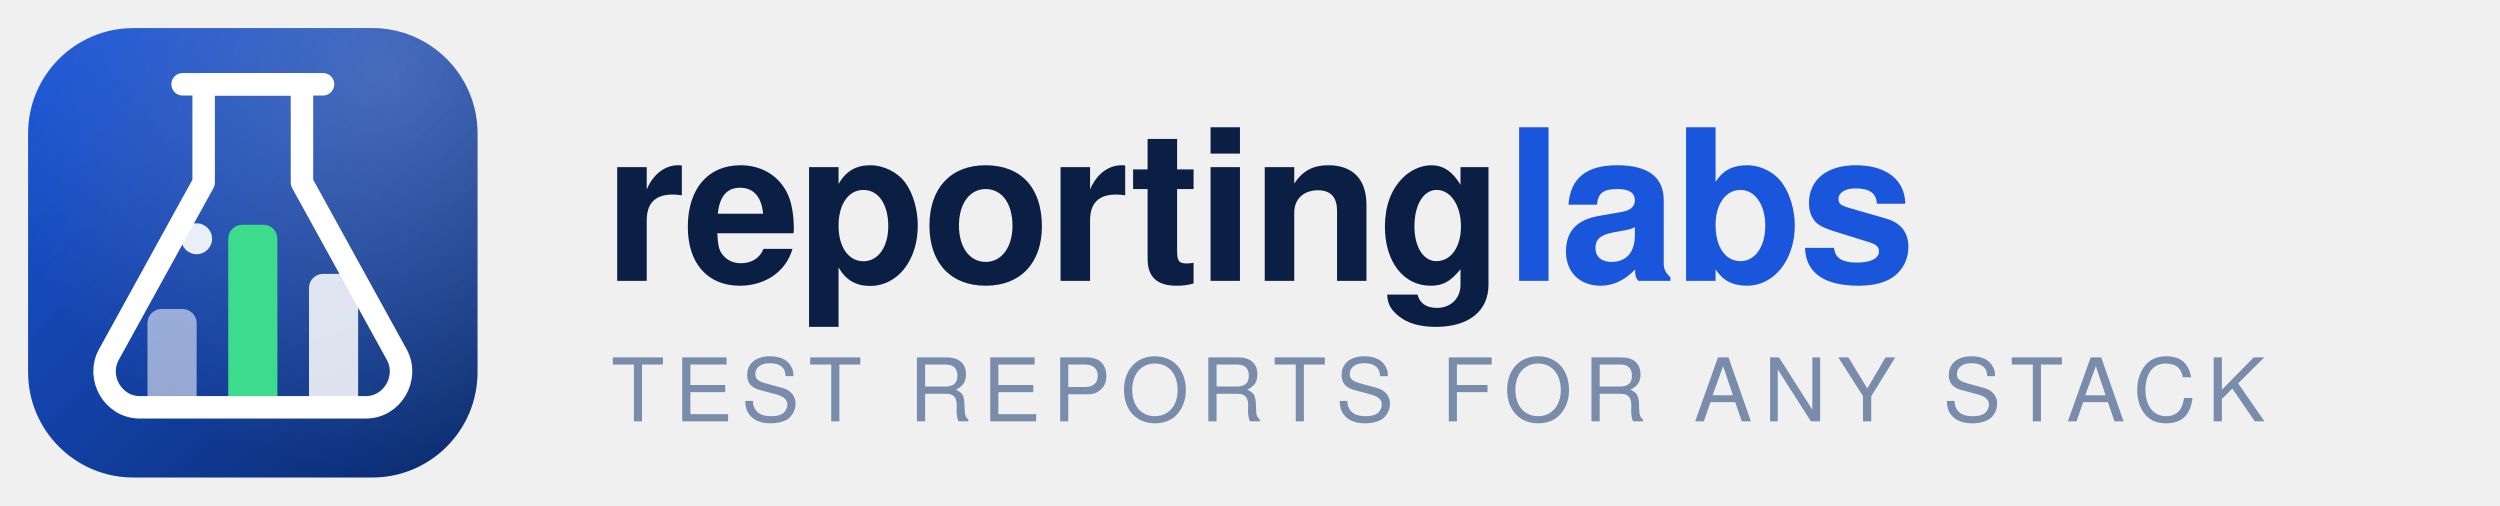
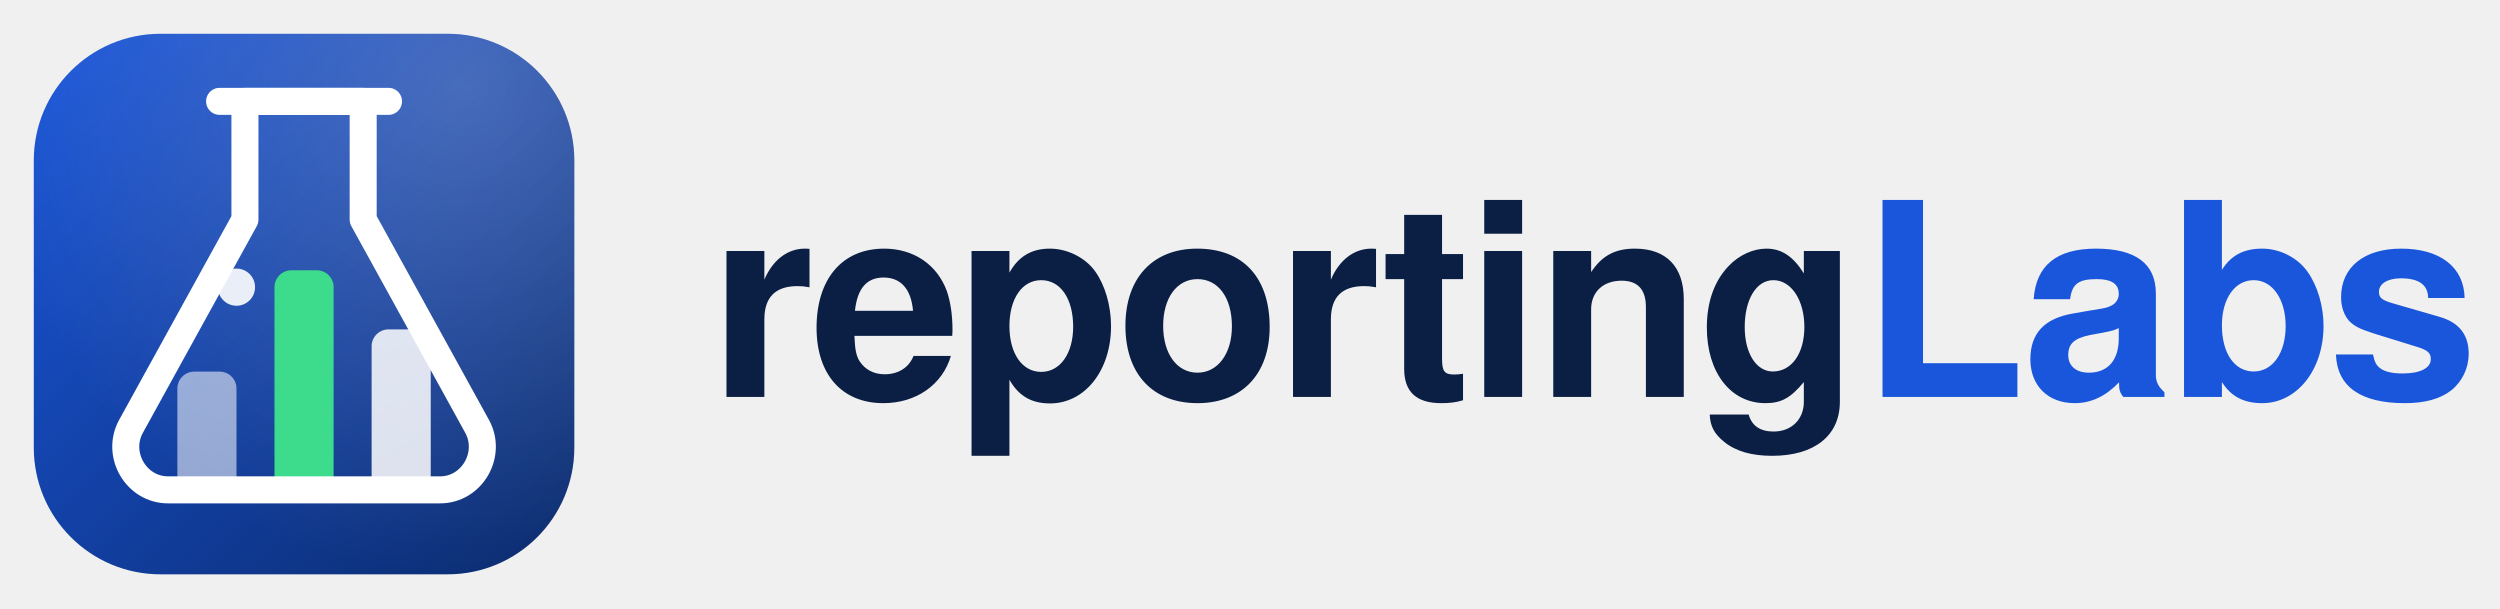
- <svg xmlns="http://www.w3.org/2000/svg" viewBox="0 0 356 72" width="712" height="144">
+ <svg xmlns="http://www.w3.org/2000/svg" viewBox="0 0 296 72" width="592" height="144">
  <defs>
    <linearGradient id="rl-bg" x1="0" y1="0" x2="1" y2="1">
      <stop offset="0" stop-color="#1A56DB" />
      <stop offset="1" stop-color="#0A2A6B" />
    </linearGradient>
    <radialGradient id="rl-glow" cx="0.8" cy="0.1" r="0.9">
      <stop offset="0" stop-color="#fff" stop-opacity=".22" />
      <stop offset="1" stop-color="#fff" stop-opacity="0" />
    </radialGradient>
    <clipPath id="rl-flask">
      <path d="M25 8h14v14l13.5 24.5c1.8 3.3-.6 7.5-4.4 7.5H15.9c-3.8 0-6.2-4.2-4.4-7.5L25 22z" />
    </clipPath>
  </defs>
  <g transform="translate(4 4)">
    <rect width="64" height="64" rx="15" fill="url(#rl-bg)" />
    <rect width="64" height="64" rx="15" fill="url(#rl-glow)" />
    <g clip-path="url(#rl-flask)">
      <rect x="17" y="40" width="7" height="20" rx="2" fill="#fff" fill-opacity=".55" />
      <rect x="28.5" y="28" width="7" height="32" rx="2" fill="#3DDC8C" />
      <rect x="40" y="35" width="7" height="25" rx="2" fill="#fff" fill-opacity=".85" />
    </g>
    <path d="M25 8h14v14l13.5 24.5c1.8 3.3-.6 7.5-4.4 7.5H15.9c-3.8 0-6.2-4.2-4.4-7.5L25 22z" fill="none" stroke="#fff" stroke-width="3.2" stroke-linejoin="round" />
    <path d="M22 8h20" stroke="#fff" stroke-width="3.2" stroke-linecap="round" />
    <circle cx="24" cy="30" r="2.2" fill="#fff" fill-opacity=".9" />
  </g>
-   <text x="86" y="40" font-family="IBM Plex Sans, Segoe UI, Helvetica, Arial, sans-serif" font-size="30" font-weight="600" fill="#0B1F44" letter-spacing="-0.5">reporting<tspan fill="#1A56DB">labs</tspan>
+   <text x="84" y="47" font-family="IBM Plex Sans, Segoe UI, Helvetica, Arial, sans-serif" font-size="32" font-weight="600" fill="#0B1F44" letter-spacing="-0.6">reporting<tspan fill="#1A56DB">Labs</tspan>
  </text>
-   <text x="87" y="60" font-family="IBM Plex Sans, Segoe UI, Helvetica, Arial, sans-serif" font-size="12.5" fill="#7A8CAB" letter-spacing="1.6">TEST REPORTS FOR ANY STACK</text>
</svg>
